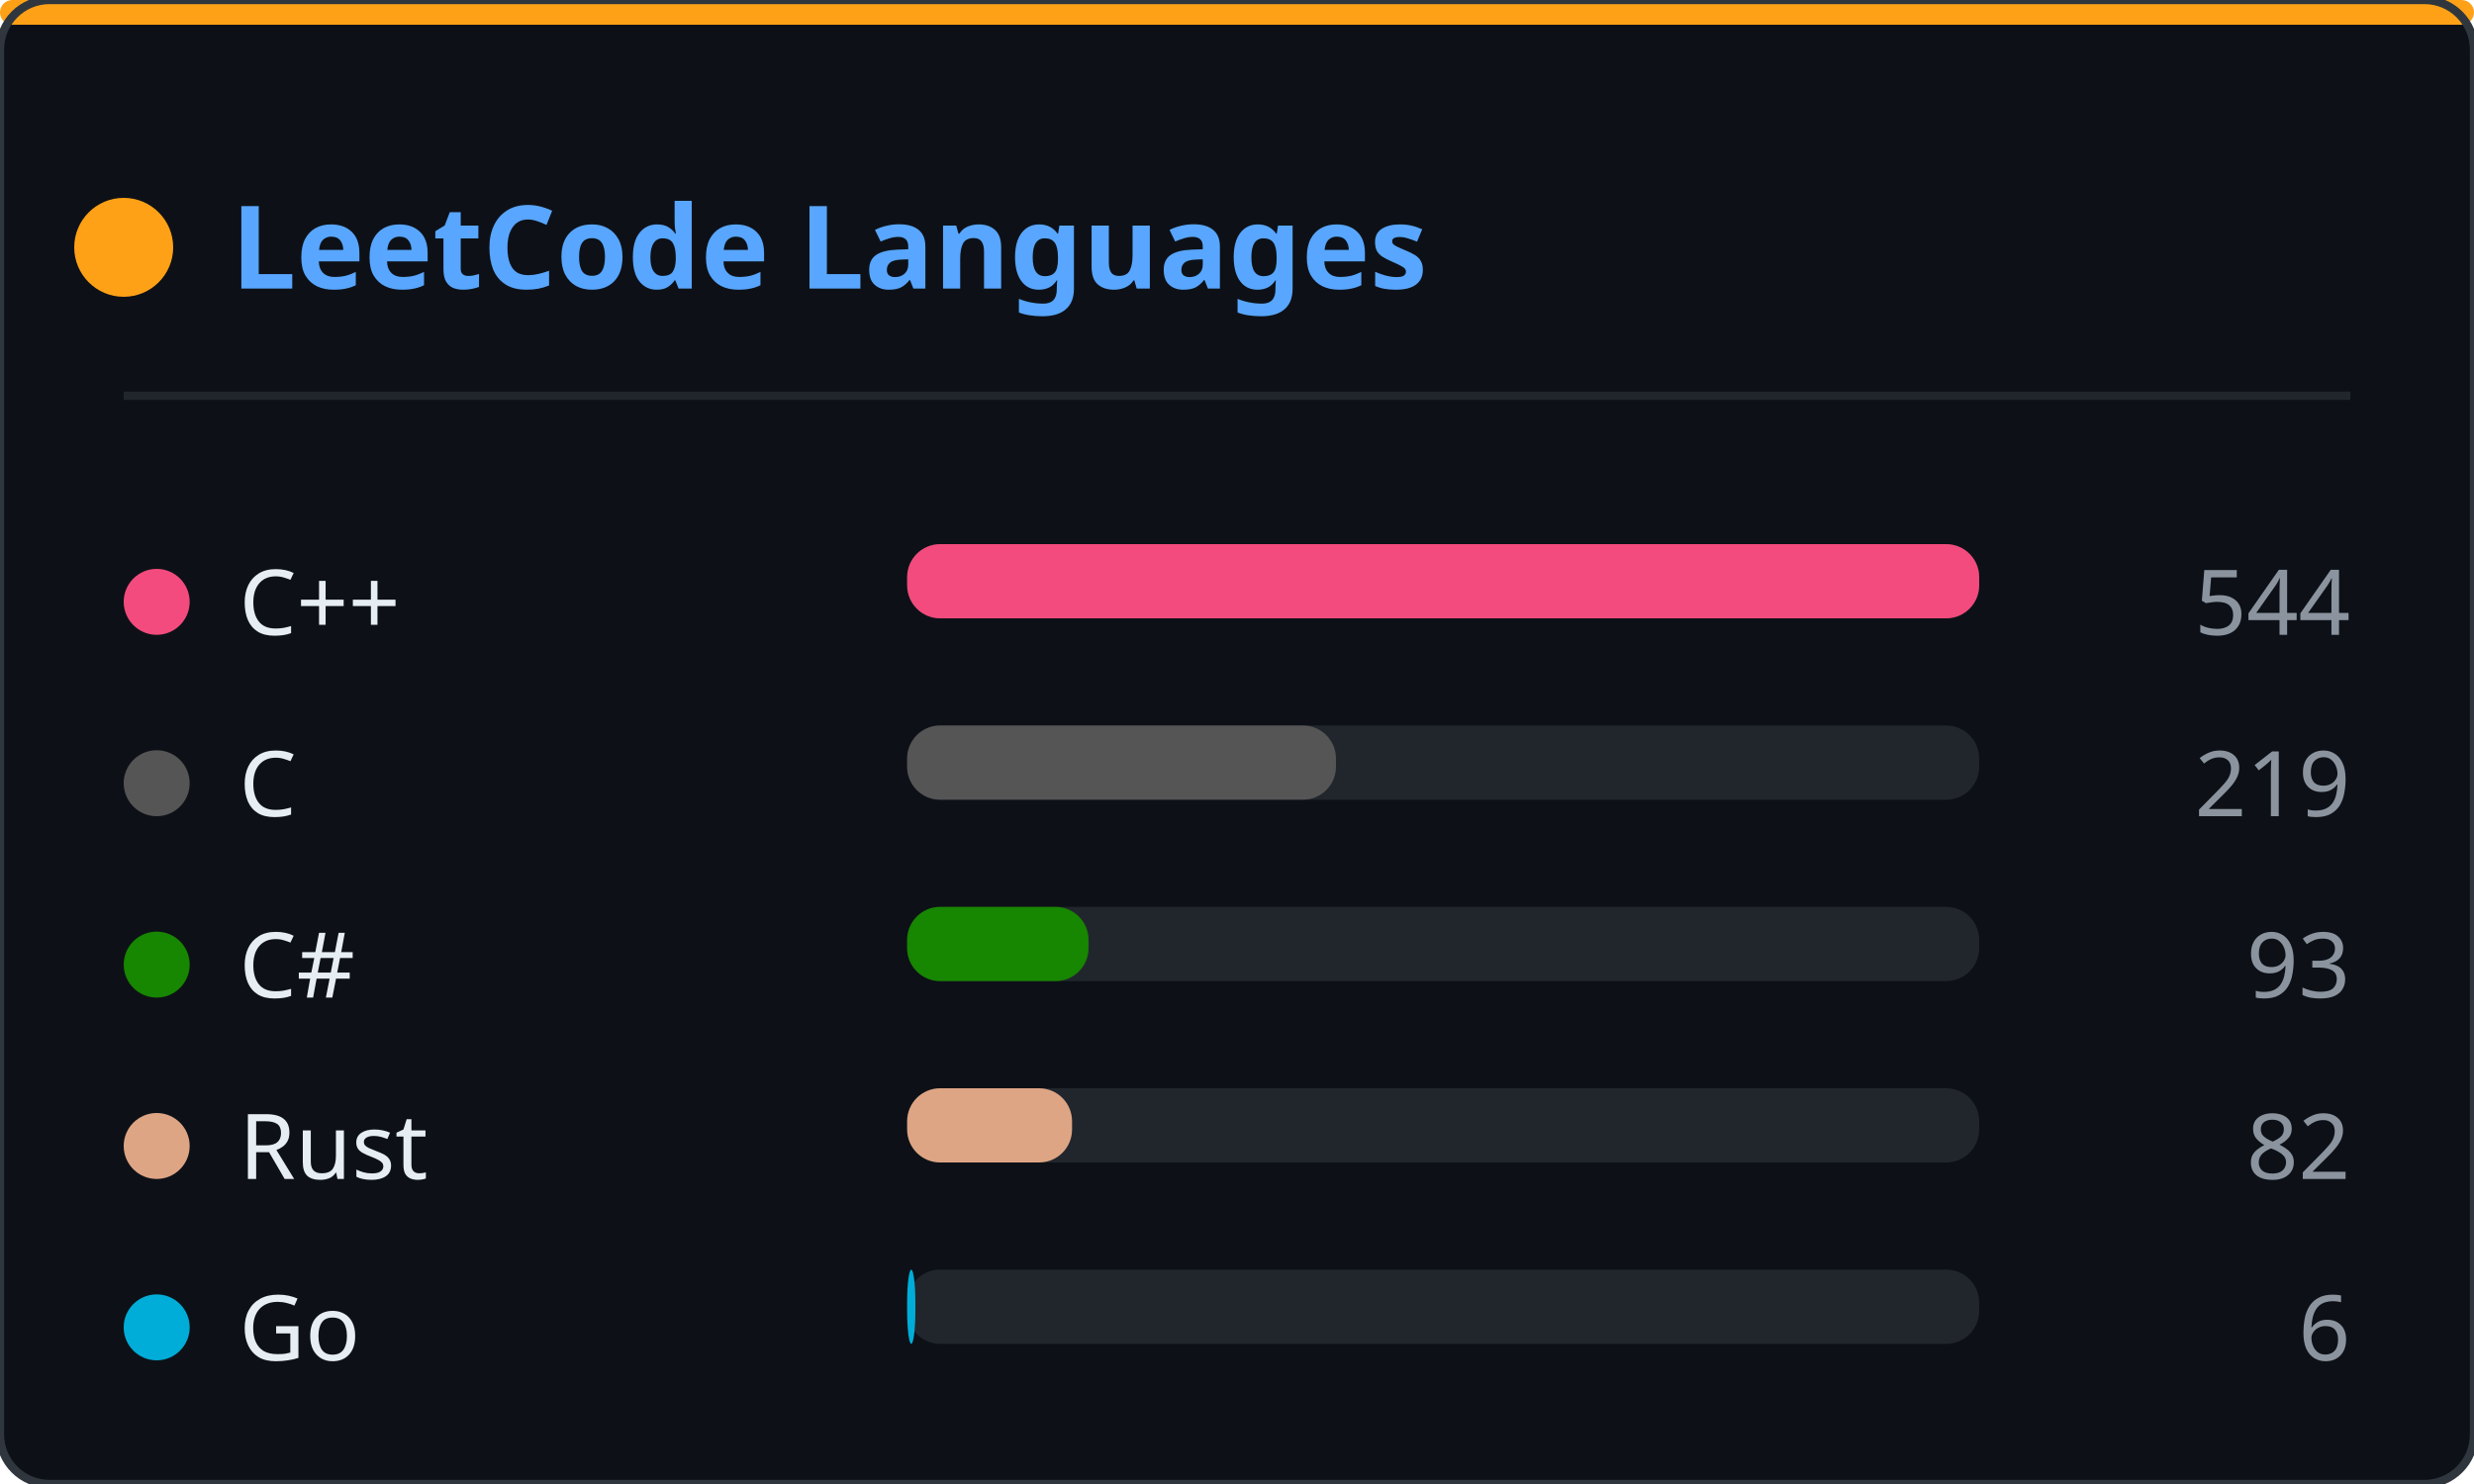
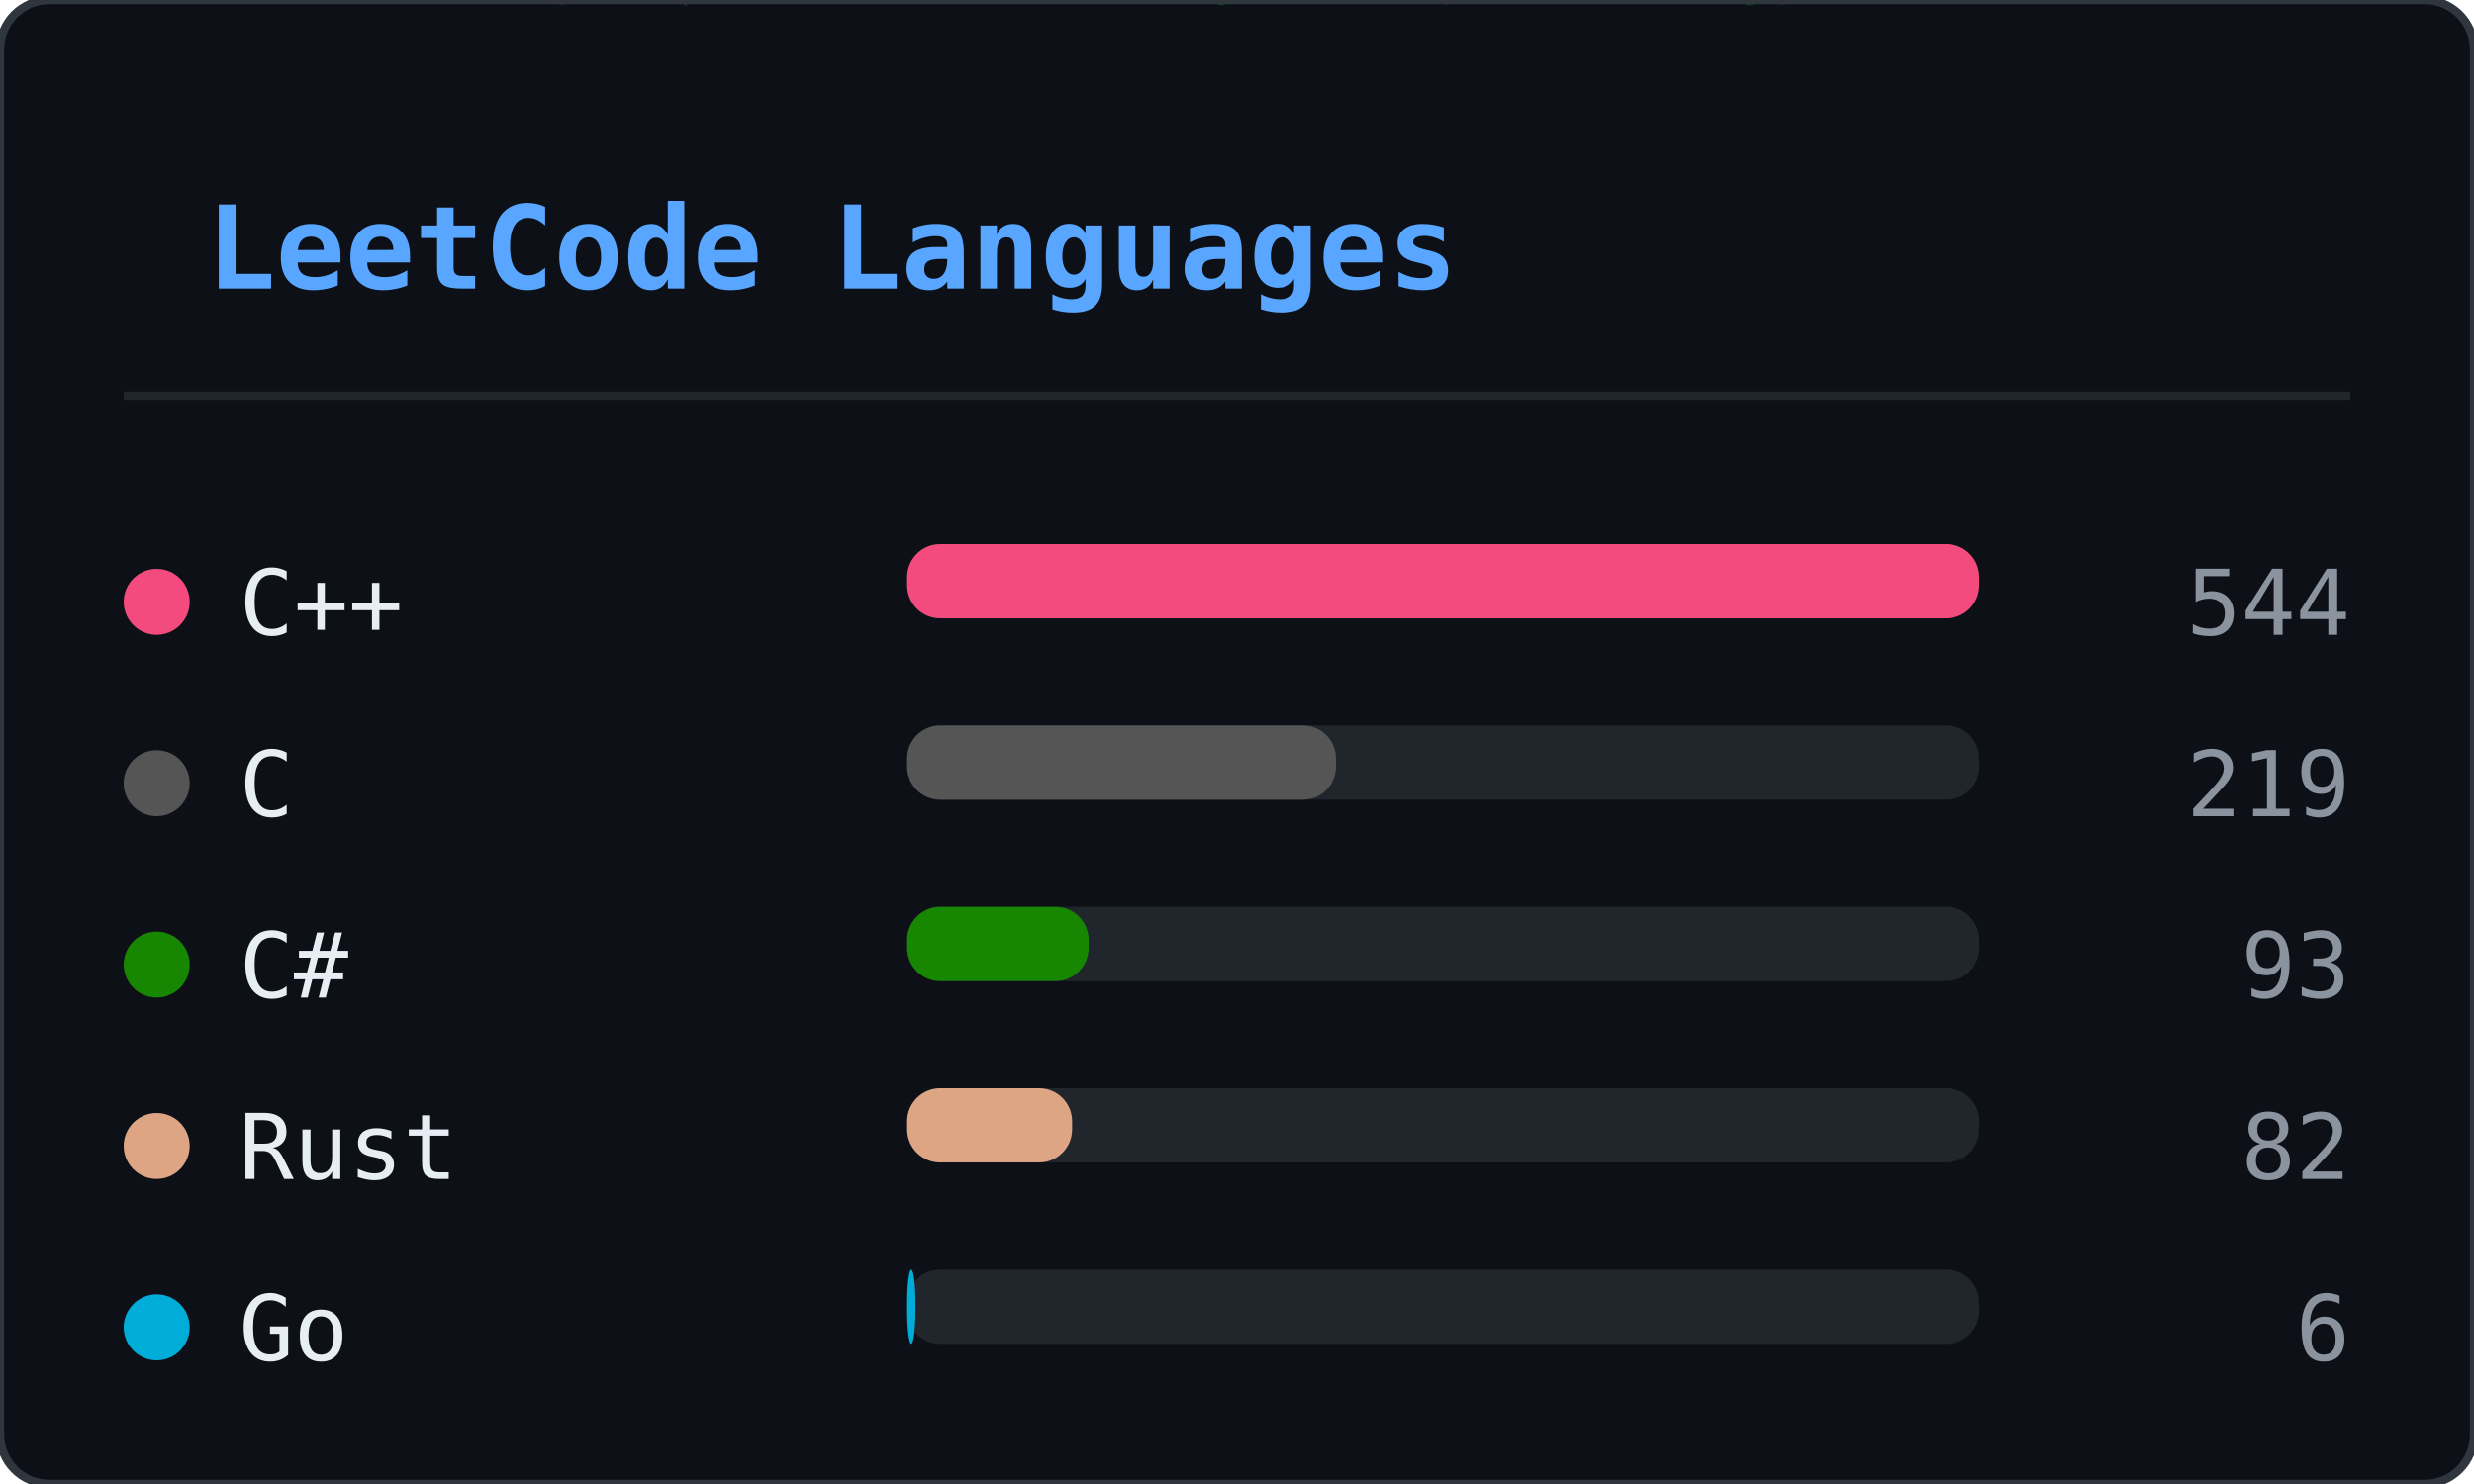
<svg xmlns="http://www.w3.org/2000/svg" width="300" height="180" viewBox="0 0 300 180">
  <defs>
    <clipPath id="lcl-clip">
      <rect width="300" height="180" rx="6" />
    </clipPath>
  </defs>
  <rect width="300" height="180" rx="6" fill="#0d1117" />
  <g clip-path="url(#lcl-clip)">
    <g opacity="0.22">
      <style>@keyframes lcl0{from{transform:translateY(-74px)}to{transform:translateY(194px)}}@keyframes lcl1{from{transform:translateY(-46px)}to{transform:translateY(194px)}}@keyframes lcl2{from{transform:translateY(-46px)}to{transform:translateY(194px)}}@keyframes lcl3{from{transform:translateY(-46px)}to{transform:translateY(194px)}}@keyframes lcl4{from{transform:translateY(-46px)}to{transform:translateY(194px)}}@keyframes lcl5{from{transform:translateY(-46px)}to{transform:translateY(194px)}}@keyframes lcl6{from{transform:translateY(-46px)}to{transform:translateY(194px)}}@keyframes lcl7{from{transform:translateY(-46px)}to{transform:translateY(194px)}}@keyframes lcl8{from{transform:translateY(-46px)}to{transform:translateY(194px)}}@keyframes lcl9{from{transform:translateY(-46px)}to{transform:translateY(194px)}}@keyframes lcl10{from{transform:translateY(-46px)}to{transform:translateY(194px)}}@keyframes lcl11{from{transform:translateY(-46px)}to{transform:translateY(194px)}}@keyframes lcl12{from{transform:translateY(-46px)}to{transform:translateY(194px)}}@keyframes lcl13{from{transform:translateY(-46px)}to{transform:translateY(194px)}}@keyframes lcl14{from{transform:translateY(-46px)}to{transform:translateY(194px)}}@keyframes lcl15{from{transform:translateY(-46px)}to{transform:translateY(194px)}}@keyframes lcl16{from{transform:translateY(-46px)}to{transform:translateY(194px)}}@keyframes lcl17{from{transform:translateY(-46px)}to{transform:translateY(194px)}}@keyframes lcl18{from{transform:translateY(-46px)}to{transform:translateY(194px)}}@keyframes lcl19{from{transform:translateY(-46px)}to{transform:translateY(194px)}}@keyframes lcl20{from{transform:translateY(-46px)}to{transform:translateY(194px)}}@keyframes lcl21{from{transform:translateY(-46px)}to{transform:translateY(194px)}}@keyframes lcl22{from{transform:translateY(-46px)}to{transform:translateY(194px)}}</style>
      <g style="animation:lcl0 2.84s linear infinite;animation-delay:-0.62s">
        <text x="203" y="0" font-family="monospace" font-size="12" fill="#00ff41">9</text>
        <text x="203" y="-14" font-family="monospace" font-size="12" fill="#00ff41" opacity="0.83">ﾛ</text>
        <text x="203" y="-28" font-family="monospace" font-size="12" fill="#00ff41" opacity="0.67">ﾌ</text>
        <text x="203" y="-42" font-family="monospace" font-size="12" fill="#00ff41" opacity="0.50">ｮ</text>
        <text x="203" y="-56" font-family="monospace" font-size="12" fill="#00ff41" opacity="0.33">ﾔ</text>
        <text x="203" y="-70" font-family="monospace" font-size="12" fill="#00ff41" opacity="0.17">9</text>
      </g>
      <g style="animation:lcl1 2.86s linear infinite;animation-delay:-1.67s">
        <text x="21" y="0" font-family="monospace" font-size="12" fill="#00ff41">ﾙ</text>
        <text x="21" y="-14" font-family="monospace" font-size="12" fill="#00ff41" opacity="0.75">ﾄ</text>
        <text x="21" y="-28" font-family="monospace" font-size="12" fill="#00ff41" opacity="0.50">ｺ</text>
        <text x="21" y="-42" font-family="monospace" font-size="12" fill="#00ff41" opacity="0.25">ｽ</text>
      </g>
      <g style="animation:lcl2 2.73s linear infinite;animation-delay:-0.11s">
        <text x="81" y="0" font-family="monospace" font-size="12" fill="#00ff41">ｯ</text>
        <text x="81" y="-14" font-family="monospace" font-size="12" fill="#00ff41" opacity="0.75">ｴ</text>
        <text x="81" y="-28" font-family="monospace" font-size="12" fill="#00ff41" opacity="0.50">ｪ</text>
        <text x="81" y="-42" font-family="monospace" font-size="12" fill="#00ff41" opacity="0.25">ｮ</text>
      </g>
      <g style="animation:lcl3 1.80s linear infinite;animation-delay:-0.58s">
        <text x="105" y="0" font-family="monospace" font-size="12" fill="#00ff41">ｻ</text>
        <text x="105" y="-14" font-family="monospace" font-size="12" fill="#00ff41" opacity="0.75">ｽ</text>
        <text x="105" y="-28" font-family="monospace" font-size="12" fill="#00ff41" opacity="0.50">ｦ</text>
        <text x="105" y="-42" font-family="monospace" font-size="12" fill="#00ff41" opacity="0.25">ｪ</text>
      </g>
      <g style="animation:lcl4 2.09s linear infinite;animation-delay:-0.46s">
        <text x="137" y="0" font-family="monospace" font-size="12" fill="#00ff41">ｳ</text>
        <text x="137" y="-14" font-family="monospace" font-size="12" fill="#00ff41" opacity="0.75">9</text>
        <text x="137" y="-28" font-family="monospace" font-size="12" fill="#00ff41" opacity="0.50">ﾘ</text>
        <text x="137" y="-42" font-family="monospace" font-size="12" fill="#00ff41" opacity="0.25">ﾁ</text>
      </g>
      <g style="animation:lcl5 1.93s linear infinite;animation-delay:-0.88s">
        <text x="241" y="0" font-family="monospace" font-size="12" fill="#00ff41">ﾕ</text>
        <text x="241" y="-14" font-family="monospace" font-size="12" fill="#00ff41" opacity="0.75">ﾔ</text>
        <text x="241" y="-28" font-family="monospace" font-size="12" fill="#00ff41" opacity="0.50">ｯ</text>
        <text x="241" y="-42" font-family="monospace" font-size="12" fill="#00ff41" opacity="0.25">ﾌ</text>
      </g>
      <g style="animation:lcl6 1.97s linear infinite;animation-delay:-1.39s">
        <text x="165" y="0" font-family="monospace" font-size="12" fill="#00ff41">ｦ</text>
        <text x="165" y="-14" font-family="monospace" font-size="12" fill="#00ff41" opacity="0.75">ｸ</text>
        <text x="165" y="-28" font-family="monospace" font-size="12" fill="#00ff41" opacity="0.50">ｮ</text>
        <text x="165" y="-42" font-family="monospace" font-size="12" fill="#00ff41" opacity="0.25">ﾐ</text>
      </g>
      <g style="animation:lcl7 2.47s linear infinite;animation-delay:-0.72s">
        <text x="113" y="0" font-family="monospace" font-size="12" fill="#00ff41">ﾎ</text>
        <text x="113" y="-14" font-family="monospace" font-size="12" fill="#00ff41" opacity="0.75">ｻ</text>
        <text x="113" y="-28" font-family="monospace" font-size="12" fill="#00ff41" opacity="0.50">ｬ</text>
        <text x="113" y="-42" font-family="monospace" font-size="12" fill="#00ff41" opacity="0.25">ﾎ</text>
      </g>
      <g style="animation:lcl8 2.56s linear infinite;animation-delay:-2.44s">
        <text x="149" y="0" font-family="monospace" font-size="12" fill="#00ff41">ﾗ</text>
        <text x="149" y="-14" font-family="monospace" font-size="12" fill="#00ff41" opacity="0.75">2</text>
        <text x="149" y="-28" font-family="monospace" font-size="12" fill="#00ff41" opacity="0.50">ﾍ</text>
        <text x="149" y="-42" font-family="monospace" font-size="12" fill="#00ff41" opacity="0.25">ﾁ</text>
      </g>
      <g style="animation:lcl9 2.39s linear infinite;animation-delay:-1.56s">
        <text x="173" y="0" font-family="monospace" font-size="12" fill="#00ff41">ｩ</text>
        <text x="173" y="-14" font-family="monospace" font-size="12" fill="#00ff41" opacity="0.75">ｩ</text>
        <text x="173" y="-28" font-family="monospace" font-size="12" fill="#00ff41" opacity="0.50">ｽ</text>
        <text x="173" y="-42" font-family="monospace" font-size="12" fill="#00ff41" opacity="0.25">ﾎ</text>
      </g>
      <g style="animation:lcl10 2.65s linear infinite;animation-delay:-2.26s">
        <text x="65" y="0" font-family="monospace" font-size="12" fill="#00ff41">ﾈ</text>
        <text x="65" y="-14" font-family="monospace" font-size="12" fill="#00ff41" opacity="0.75">ｳ</text>
        <text x="65" y="-28" font-family="monospace" font-size="12" fill="#00ff41" opacity="0.50">ﾋ</text>
        <text x="65" y="-42" font-family="monospace" font-size="12" fill="#00ff41" opacity="0.25">ﾈ</text>
      </g>
      <g style="animation:lcl11 1.85s linear infinite;animation-delay:-0.21s">
        <text x="189" y="0" font-family="monospace" font-size="12" fill="#00ff41">ﾘ</text>
        <text x="189" y="-14" font-family="monospace" font-size="12" fill="#00ff41" opacity="0.75">3</text>
        <text x="189" y="-28" font-family="monospace" font-size="12" fill="#00ff41" opacity="0.50">4</text>
        <text x="189" y="-42" font-family="monospace" font-size="12" fill="#00ff41" opacity="0.25">ｪ</text>
      </g>
      <g style="animation:lcl12 2.14s linear infinite;animation-delay:-1.86s">
        <text x="9" y="0" font-family="monospace" font-size="12" fill="#00ff41">ｫ</text>
        <text x="9" y="-14" font-family="monospace" font-size="12" fill="#00ff41" opacity="0.75">ｱ</text>
        <text x="9" y="-28" font-family="monospace" font-size="12" fill="#00ff41" opacity="0.50">1</text>
        <text x="9" y="-42" font-family="monospace" font-size="12" fill="#00ff41" opacity="0.25">9</text>
      </g>
      <g style="animation:lcl13 2.72s linear infinite;animation-delay:-2.16s">
        <text x="209" y="0" font-family="monospace" font-size="12" fill="#00ff41">ｨ</text>
        <text x="209" y="-14" font-family="monospace" font-size="12" fill="#00ff41" opacity="0.75">ﾊ</text>
        <text x="209" y="-28" font-family="monospace" font-size="12" fill="#00ff41" opacity="0.50">ﾜ</text>
        <text x="209" y="-42" font-family="monospace" font-size="12" fill="#00ff41" opacity="0.25">ﾀ</text>
      </g>
      <g style="animation:lcl14 2.79s linear infinite;animation-delay:-1.42s">
        <text x="21" y="0" font-family="monospace" font-size="12" fill="#00ff41">ﾋ</text>
        <text x="21" y="-14" font-family="monospace" font-size="12" fill="#00ff41" opacity="0.75">ｫ</text>
        <text x="21" y="-28" font-family="monospace" font-size="12" fill="#00ff41" opacity="0.50">2</text>
        <text x="21" y="-42" font-family="monospace" font-size="12" fill="#00ff41" opacity="0.25">ﾂ</text>
      </g>
      <g style="animation:lcl15 2.23s linear infinite;animation-delay:-0.40s">
        <text x="177" y="0" font-family="monospace" font-size="12" fill="#00ff41">ｳ</text>
        <text x="177" y="-14" font-family="monospace" font-size="12" fill="#00ff41" opacity="0.75">ｷ</text>
        <text x="177" y="-28" font-family="monospace" font-size="12" fill="#00ff41" opacity="0.50">ｵ</text>
        <text x="177" y="-42" font-family="monospace" font-size="12" fill="#00ff41" opacity="0.25">ﾗ</text>
      </g>
      <g style="animation:lcl16 2.59s linear infinite;animation-delay:-1.53s">
        <text x="65" y="0" font-family="monospace" font-size="12" fill="#00ff41">ﾁ</text>
        <text x="65" y="-14" font-family="monospace" font-size="12" fill="#00ff41" opacity="0.75">ﾚ</text>
        <text x="65" y="-28" font-family="monospace" font-size="12" fill="#00ff41" opacity="0.50">1</text>
        <text x="65" y="-42" font-family="monospace" font-size="12" fill="#00ff41" opacity="0.25">8</text>
      </g>
      <g style="animation:lcl17 2.13s linear infinite;animation-delay:-0.60s">
        <text x="213" y="0" font-family="monospace" font-size="12" fill="#00ff41">ﾈ</text>
        <text x="213" y="-14" font-family="monospace" font-size="12" fill="#00ff41" opacity="0.75">ｳ</text>
        <text x="213" y="-28" font-family="monospace" font-size="12" fill="#00ff41" opacity="0.50">ﾄ</text>
        <text x="213" y="-42" font-family="monospace" font-size="12" fill="#00ff41" opacity="0.25">ｺ</text>
      </g>
      <g style="animation:lcl18 1.83s linear infinite;animation-delay:-1.23s">
        <text x="65" y="0" font-family="monospace" font-size="12" fill="#00ff41">ｫ</text>
        <text x="65" y="-14" font-family="monospace" font-size="12" fill="#00ff41" opacity="0.75">ﾉ</text>
        <text x="65" y="-28" font-family="monospace" font-size="12" fill="#00ff41" opacity="0.50">ﾌ</text>
        <text x="65" y="-42" font-family="monospace" font-size="12" fill="#00ff41" opacity="0.25">ﾁ</text>
      </g>
      <g style="animation:lcl19 3.08s linear infinite;animation-delay:-2.63s">
        <text x="145" y="0" font-family="monospace" font-size="12" fill="#00ff41">ｨ</text>
        <text x="145" y="-14" font-family="monospace" font-size="12" fill="#00ff41" opacity="0.75">ｴ</text>
        <text x="145" y="-28" font-family="monospace" font-size="12" fill="#00ff41" opacity="0.50">1</text>
        <text x="145" y="-42" font-family="monospace" font-size="12" fill="#00ff41" opacity="0.25">ﾅ</text>
      </g>
      <g style="animation:lcl20 2.59s linear infinite;animation-delay:-2.33s">
        <text x="17" y="0" font-family="monospace" font-size="12" fill="#00ff41">ｧ</text>
        <text x="17" y="-14" font-family="monospace" font-size="12" fill="#00ff41" opacity="0.75">ｨ</text>
        <text x="17" y="-28" font-family="monospace" font-size="12" fill="#00ff41" opacity="0.50">ｯ</text>
        <text x="17" y="-42" font-family="monospace" font-size="12" fill="#00ff41" opacity="0.25">ｦ</text>
      </g>
      <g style="animation:lcl21 2.55s linear infinite;animation-delay:-0.81s">
        <text x="245" y="0" font-family="monospace" font-size="12" fill="#00ff41">5</text>
        <text x="245" y="-14" font-family="monospace" font-size="12" fill="#00ff41" opacity="0.75">ﾄ</text>
        <text x="245" y="-28" font-family="monospace" font-size="12" fill="#00ff41" opacity="0.50">ｬ</text>
        <text x="245" y="-42" font-family="monospace" font-size="12" fill="#00ff41" opacity="0.25">ﾊ</text>
      </g>
      <g style="animation:lcl22 1.53s linear infinite;animation-delay:-1.15s">
        <text x="281" y="0" font-family="monospace" font-size="12" fill="#00ff41">ﾘ</text>
        <text x="281" y="-14" font-family="monospace" font-size="12" fill="#00ff41" opacity="0.75">ﾊ</text>
        <text x="281" y="-28" font-family="monospace" font-size="12" fill="#00ff41" opacity="0.50">ﾊ</text>
        <text x="281" y="-42" font-family="monospace" font-size="12" fill="#00ff41" opacity="0.25">1</text>
      </g>
    </g>
  </g>
-   <rect width="300" height="3" rx="1.5" fill="#ffa116" />
  <rect width="300" height="180" rx="6" fill="none" stroke="#30363d" stroke-width="1" />
-   <circle cx="15" cy="30" r="6" fill="#ffa116" />
-   <text x="28" y="35" font-family="'Segoe UI',Ubuntu,sans-serif" font-size="14" font-weight="600" fill="#58a6ff">LeetCode Languages</text>
+   <text x="25" y="35" font-family="monospace" font-size="14" font-weight="600" fill="#58a6ff">LeetCode Languages</text>
  <line x1="15" y1="48" x2="285" y2="48" stroke="#21262d" stroke-width="1" />
  <circle cx="19" cy="73" r="4" fill="#f34b7d" />
-   <text x="29" y="77" font-family="'Segoe UI',Ubuntu,sans-serif" font-size="11" fill="#e6edf3">C++</text>
+   <text x="29" y="77" font-family="monospace" font-size="11" fill="#e6edf3">C++</text>
  <rect x="110" y="66" width="130" height="9" rx="4" fill="#21262d" />
  <rect x="110" y="66" width="130" height="9" rx="4" fill="#f34b7d" />
-   <text x="285" y="77" text-anchor="end" font-family="'Segoe UI',Ubuntu,sans-serif" font-size="11" fill="#8b949e">544</text>
+   <text x="285" y="77" text-anchor="end" font-family="monospace" font-size="11" fill="#8b949e">544</text>
  <circle cx="19" cy="95" r="4" fill="#555555" />
-   <text x="29" y="99" font-family="'Segoe UI',Ubuntu,sans-serif" font-size="11" fill="#e6edf3">C</text>
+   <text x="29" y="99" font-family="monospace" font-size="11" fill="#e6edf3">C</text>
  <rect x="110" y="88" width="130" height="9" rx="4" fill="#21262d" />
  <rect x="110" y="88" width="52" height="9" rx="4" fill="#555555" />
-   <text x="285" y="99" text-anchor="end" font-family="'Segoe UI',Ubuntu,sans-serif" font-size="11" fill="#8b949e">219</text>
+   <text x="285" y="99" text-anchor="end" font-family="monospace" font-size="11" fill="#8b949e">219</text>
  <circle cx="19" cy="117" r="4" fill="#178600" />
-   <text x="29" y="121" font-family="'Segoe UI',Ubuntu,sans-serif" font-size="11" fill="#e6edf3">C#</text>
+   <text x="29" y="121" font-family="monospace" font-size="11" fill="#e6edf3">C#</text>
  <rect x="110" y="110" width="130" height="9" rx="4" fill="#21262d" />
  <rect x="110" y="110" width="22" height="9" rx="4" fill="#178600" />
-   <text x="285" y="121" text-anchor="end" font-family="'Segoe UI',Ubuntu,sans-serif" font-size="11" fill="#8b949e">93</text>
+   <text x="285" y="121" text-anchor="end" font-family="monospace" font-size="11" fill="#8b949e">93</text>
  <circle cx="19" cy="139" r="4" fill="#dea584" />
-   <text x="29" y="143" font-family="'Segoe UI',Ubuntu,sans-serif" font-size="11" fill="#e6edf3">Rust</text>
+   <text x="29" y="143" font-family="monospace" font-size="11" fill="#e6edf3">Rust</text>
  <rect x="110" y="132" width="130" height="9" rx="4" fill="#21262d" />
  <rect x="110" y="132" width="20" height="9" rx="4" fill="#dea584" />
-   <text x="285" y="143" text-anchor="end" font-family="'Segoe UI',Ubuntu,sans-serif" font-size="11" fill="#8b949e">82</text>
+   <text x="285" y="143" text-anchor="end" font-family="monospace" font-size="11" fill="#8b949e">82</text>
  <circle cx="19" cy="161" r="4" fill="#00ADD8" />
-   <text x="29" y="165" font-family="'Segoe UI',Ubuntu,sans-serif" font-size="11" fill="#e6edf3">Go</text>
+   <text x="29" y="165" font-family="monospace" font-size="11" fill="#e6edf3">Go</text>
  <rect x="110" y="154" width="130" height="9" rx="4" fill="#21262d" />
  <rect x="110" y="154" width="1" height="9" rx="4" fill="#00ADD8" />
-   <text x="285" y="165" text-anchor="end" font-family="'Segoe UI',Ubuntu,sans-serif" font-size="11" fill="#8b949e">6</text>
+   <text x="285" y="165" text-anchor="end" font-family="monospace" font-size="11" fill="#8b949e">6</text>
</svg>
